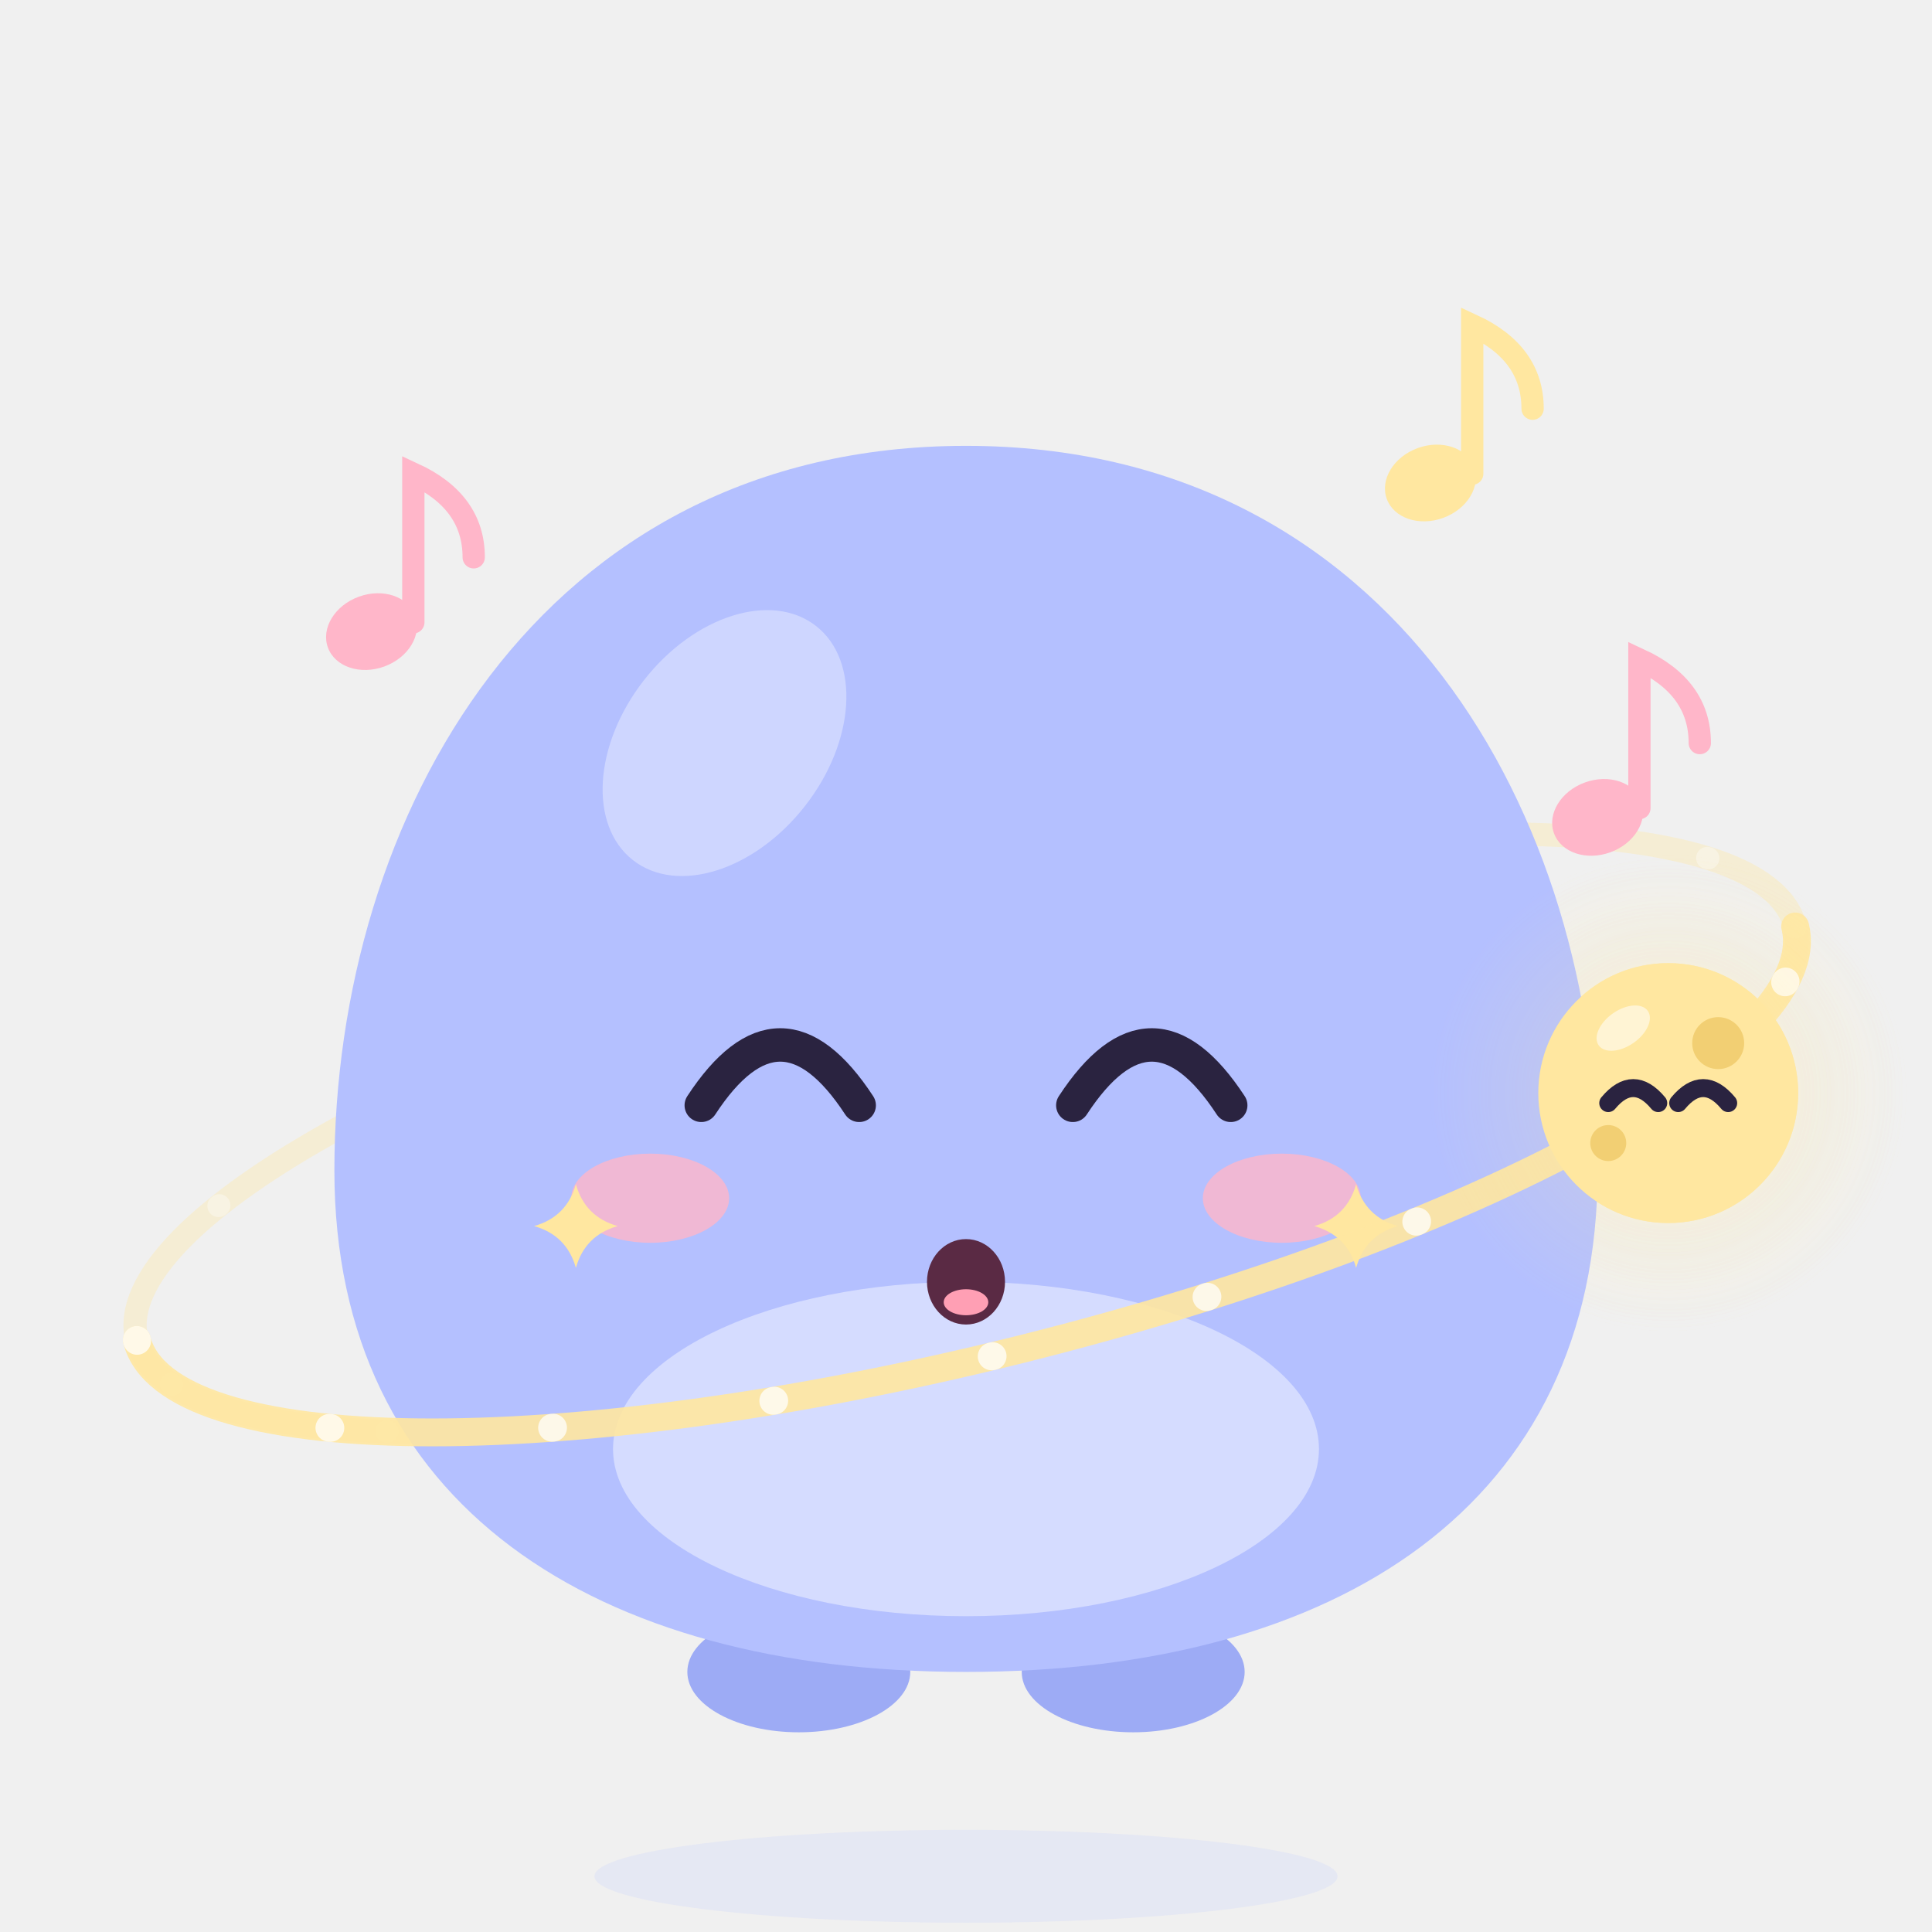
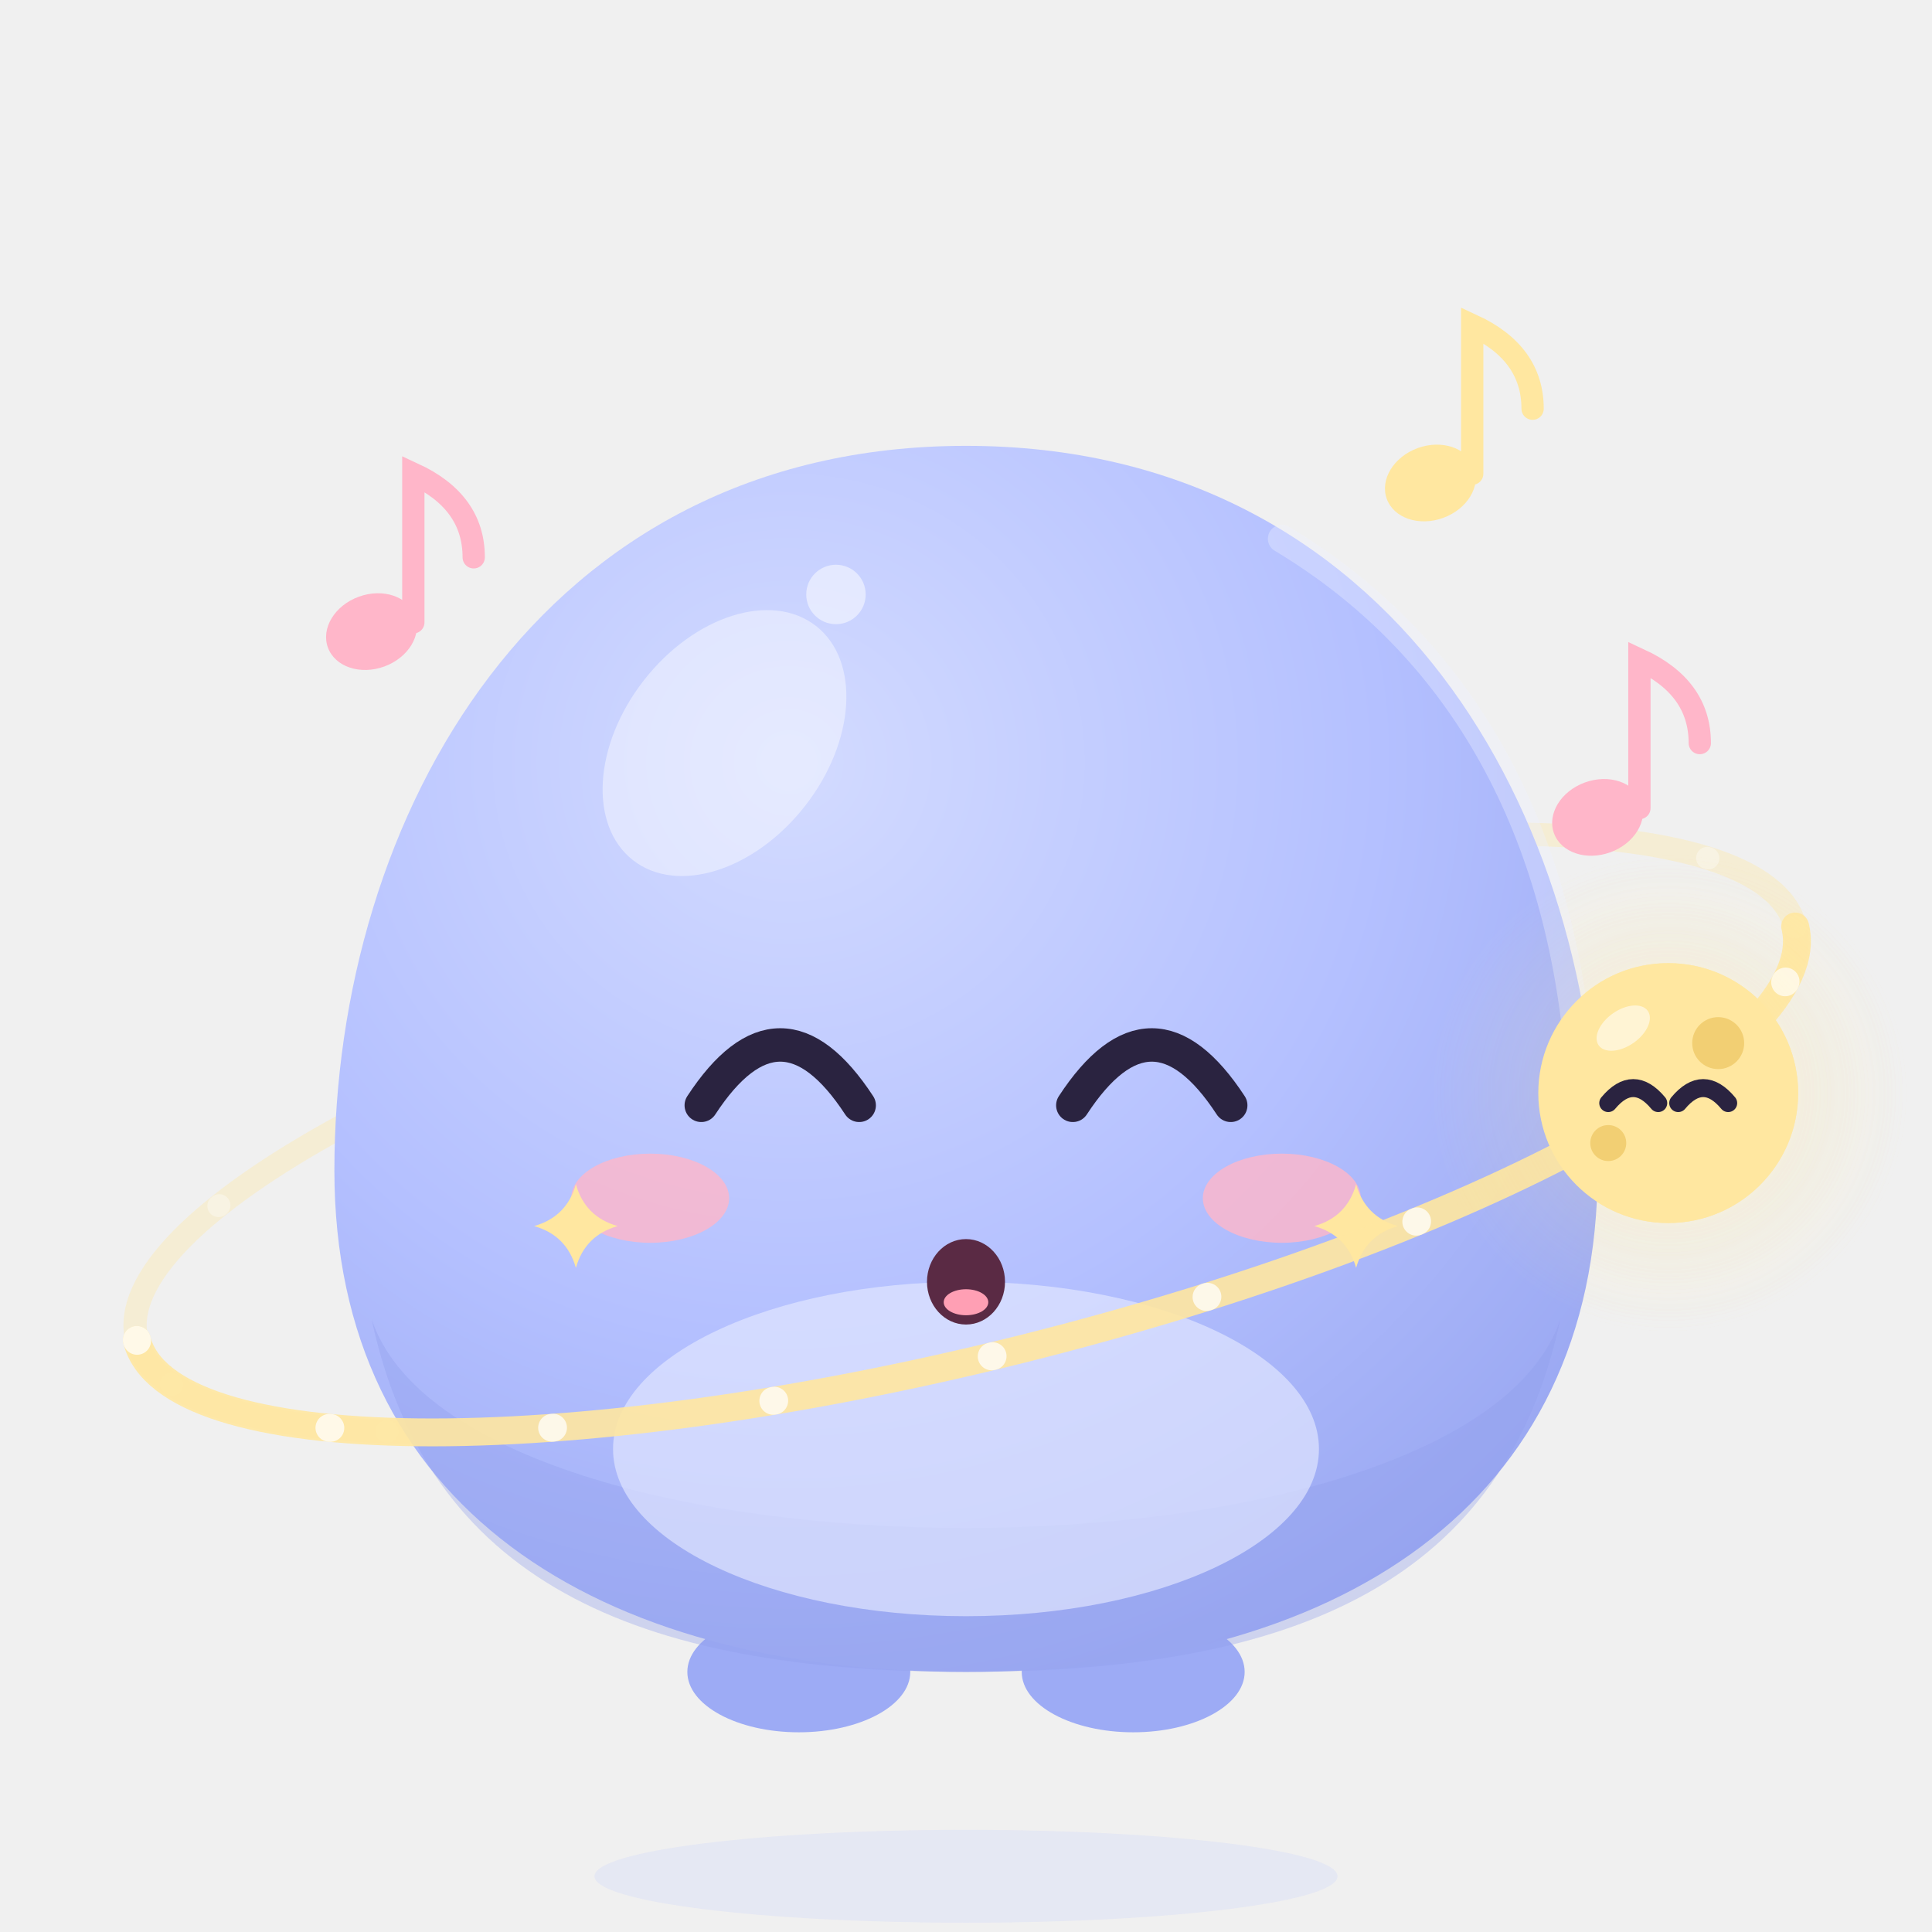
<svg xmlns="http://www.w3.org/2000/svg" width="416" height="416" viewBox="-4 24 208 208" role="img" aria-label="NIMI — music" style="overflow: visible">
  <defs>
-     <radialGradient id="mg29">
+     <radialGradient id="mg25">
      <stop offset="0" stop-color="#FFE7A0" stop-opacity=".55" />
      <stop offset="1" stop-color="#FFE7A0" stop-opacity="0" />
+     </radialGradient>
+     <radialGradient id="mg25b" cx=".36" cy=".26" r=".85">
+       <stop offset="0" stop-color="#D3DBFF" />
+       <stop offset=".55" stop-color="#B4C0FF" />
+       <stop offset="1" stop-color="#97A5F0" />
    </radialGradient>
  </defs>
  <g transform="translate(100 226)">
    <g>
      <ellipse cx="0" cy="0" rx="40" ry="5" fill="#B4C0FF" opacity="0.18" />
    </g>
  </g>
  <g>
    <g>
      <g transform="rotate(-14 100 146)">
        <ellipse cx="100" cy="146" rx="92" ry="24" fill="none" stroke="#FFE7A0" stroke-width="2.5" opacity=".35" />
        <ellipse cx="100" cy="146" rx="92" ry="24" fill="none" stroke="#fff" stroke-width="2.4" stroke-linecap="round" stroke-dasharray="0.1 23.9" opacity=".35" />
      </g>
      <g transform="rotate(-14 100 146)">
        <g transform="translate(100 146)" opacity="0.82">
          <g transform="translate(74.4 14.1) scale(1.076)">
            <g transform="rotate(14)">
-               <circle opacity=".5" cx="0" cy="0" r="24" fill="url(#mg29)" />
+               <circle opacity=".5" cx="0" cy="0" r="24" fill="url(#mg25)" />
              <g>
                <circle cx="0" cy="0" r="13" fill="#FFE7A0" />
                <circle cx="5.0" cy="-5.0" r="2.6" fill="#F2CF73" />
                <circle cx="-6.0" cy="5.0" r="1.8" fill="#F2CF73" />
                <ellipse cx="-4.5" cy="-6.5" rx="3.0" ry="1.8" transform="rotate(-35 -4.5 -6.5)" fill="#fff" opacity=".55" />
                <path d="M-6.0 1.0 q2.5 -3.0 5.0 0 M1.0 1.0 q2.5 -3.0 5.0 0" stroke="#2A2340" stroke-width="1.8" fill="none" stroke-linecap="round" />
              </g>
            </g>
          </g>
        </g>
      </g>
    </g>
    <g>
      <g>
        <ellipse cx="82" cy="204" rx="12" ry="6.5" fill="#9DABF5" />
      </g>
      <g>
        <ellipse cx="118" cy="204" rx="12" ry="6.5" fill="#9DABF5" />
      </g>
-       <path d="M100 72 C146 72 168 112 168 150 C168 186 140 204 100 204 C60 204 32 186 32 150 C32 112 54 72 100 72 Z" fill="#B4C0FF" />
-       <ellipse cx="74" cy="104" rx="11" ry="16" transform="rotate(38 74 104)" fill="#fff" opacity=".35" />
-       <ellipse cx="100" cy="180" rx="38" ry="18" fill="#E3E8FF" opacity=".7" />
+       <path d="M100 72 C146 72 168 112 168 150 C168 186 140 204 100 204 C60 204 32 186 32 150 C32 112 54 72 100 72 Z" fill="url(#mg25b)" />
+       <path d="M36 166 C46 196 154 196 164 166 C158 194 136 204 100 204 C64 204 42 194 36 166 Z" fill="#8F9DEC" opacity=".35" />
+       <path d="M134 82 C154 94 164 114 166 138" fill="none" stroke="#EEF1FF" stroke-width="3" stroke-linecap="round" opacity=".35" />
+       <ellipse cx="74" cy="104" rx="11" ry="16" transform="rotate(38 74 104)" fill="#fff" opacity=".42" />
+       <circle cx="86" cy="88" r="3.2" fill="#fff" opacity=".5" />
+       <ellipse cx="100" cy="180" rx="38" ry="18" fill="#E3E8FF" opacity=".66" />
      <g>
        <g>
          <ellipse cx="66" cy="153" rx="8.5" ry="4.8" fill="#FFB6C9" opacity=".8" />
          <ellipse cx="134" cy="153" rx="8.5" ry="4.8" fill="#FFB6C9" opacity=".8" />
        </g>
        <path d="M58 151.5 Q58.99 155.01 62.5 156 Q58.99 156.99 58 160.5 Q57.01 156.99 53.5 156 Q57.01 155.01 58 151.5 Z" fill="#FFE7A0" />
        <path d="M142 151.5 Q142.99 155.01 146.5 156 Q142.99 156.99 142 160.5 Q141.01 156.99 137.5 156 Q141.01 155.01 142 151.5 Z" fill="#FFE7A0" />
        <g>
-           <path d="M71.5 143 Q80 130 88.5 143" fill="none" stroke="#2A2340" stroke-width="3.6" stroke-linecap="round" />
-           <path d="M111.5 143 Q120 130 128.5 143" fill="none" stroke="#2A2340" stroke-width="3.6" stroke-linecap="round" />
+           <g>
+             <path d="M71.5 143 Q80 130 88.5 143" fill="none" stroke="#2A2340" stroke-width="3.6" stroke-linecap="round" />
+             <path d="M111.5 143 Q120 130 128.5 143" fill="none" stroke="#2A2340" stroke-width="3.6" stroke-linecap="round" />
+           </g>
        </g>
-         <ellipse cx="100" cy="162" rx="4.2" ry="4.6" fill="#5A2A44" />
-         <ellipse cx="100" cy="164.2" rx="2.4" ry="1.4" fill="#FF9FB4" />
+         <g>
+           <ellipse cx="100" cy="162" rx="4.2" ry="4.6" fill="#5A2A44" />
+           <ellipse cx="100" cy="164.2" rx="2.4" ry="1.4" fill="#FF9FB4" />
+         </g>
      </g>
    </g>
    <g>
      <g transform="rotate(-14 100 146)">
        <path d="M8 146 A92 24 0 0 0 192 146" fill="none" stroke="#FFE7A0" stroke-width="3" opacity=".9" stroke-linecap="round" />
        <path d="M8 146 A92 24 0 0 0 192 146" fill="none" stroke="#fff" stroke-width="3" stroke-linecap="round" stroke-dasharray="0.1 23.9" opacity=".75" />
      </g>
      <g transform="rotate(-14 100 146)">
        <g transform="translate(100 146)" opacity="1.00">
          <g opacity="1">
            <g transform="translate(74.4 14.1) scale(1.076)">
              <g transform="rotate(14)">
-                 <circle opacity=".5" cx="0" cy="0" r="24" fill="url(#mg29)" />
+                 <circle opacity=".5" cx="0" cy="0" r="24" fill="url(#mg25)" />
                <g>
                  <circle cx="0" cy="0" r="13" fill="#FFE7A0" />
                  <circle cx="5.0" cy="-5.0" r="2.6" fill="#F2CF73" />
                  <circle cx="-6.0" cy="5.0" r="1.8" fill="#F2CF73" />
                  <ellipse cx="-4.5" cy="-6.5" rx="3.0" ry="1.8" transform="rotate(-35 -4.5 -6.5)" fill="#fff" opacity=".55" />
                  <path d="M-6.0 1.0 q2.5 -3.0 5.0 0 M1.0 1.0 q2.5 -3.0 5.0 0" stroke="#2A2340" stroke-width="1.8" fill="none" stroke-linecap="round" />
                </g>
              </g>
            </g>
          </g>
        </g>
      </g>
    </g>
    <g>
      <ellipse cx="150" cy="76" rx="5" ry="4" transform="rotate(-20 150 76)" fill="#FFE7A0" />
      <path d="M154.5 75 L154.5 59 Q161 62 161 68" stroke="#FFE7A0" stroke-width="2.4" fill="none" stroke-linecap="round" />
    </g>
    <g>
      <ellipse cx="36" cy="92" rx="5" ry="4" transform="rotate(-20 36 92)" fill="#FFB6C9" />
      <path d="M40.5 91 L40.5 75 Q47 78 47 84" stroke="#FFB6C9" stroke-width="2.4" fill="none" stroke-linecap="round" />
    </g>
    <g>
      <ellipse cx="168" cy="112" rx="5" ry="4" transform="rotate(-20 168 112)" fill="#FFB6C9" />
      <path d="M172.5 111 L172.5 95 Q179 98 179 104" stroke="#FFB6C9" stroke-width="2.4" fill="none" stroke-linecap="round" />
    </g>
  </g>
</svg>
